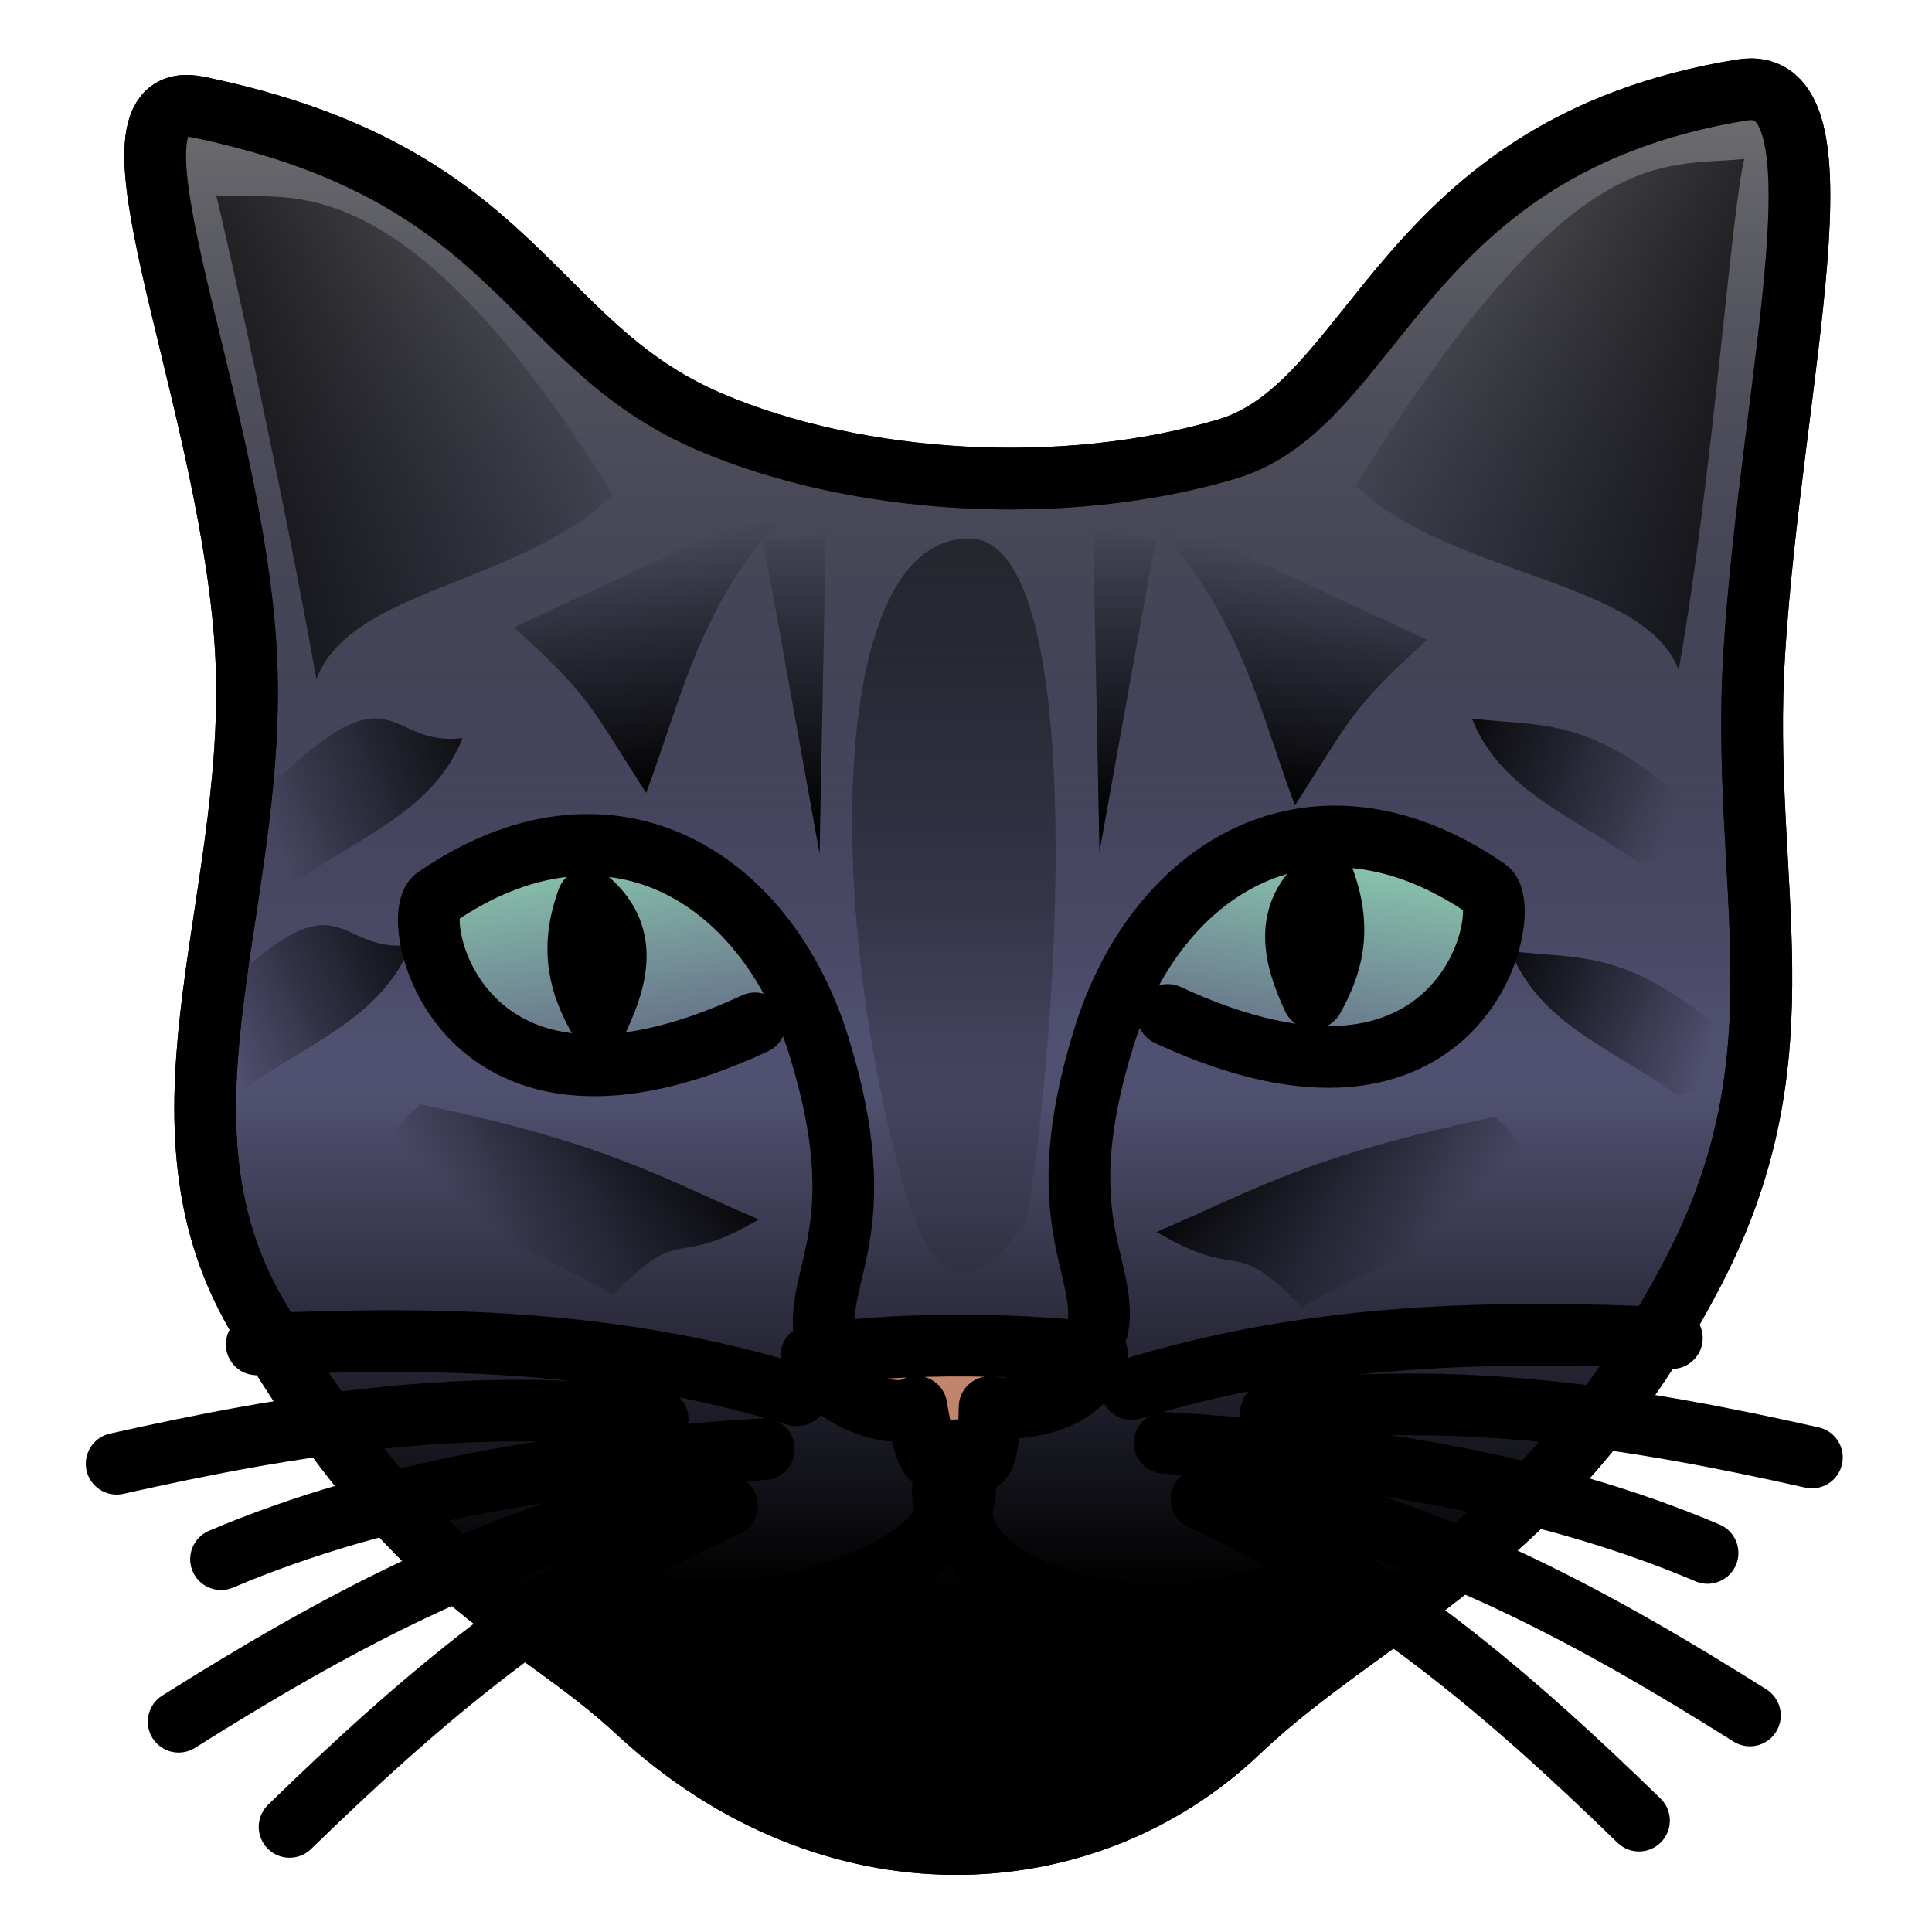
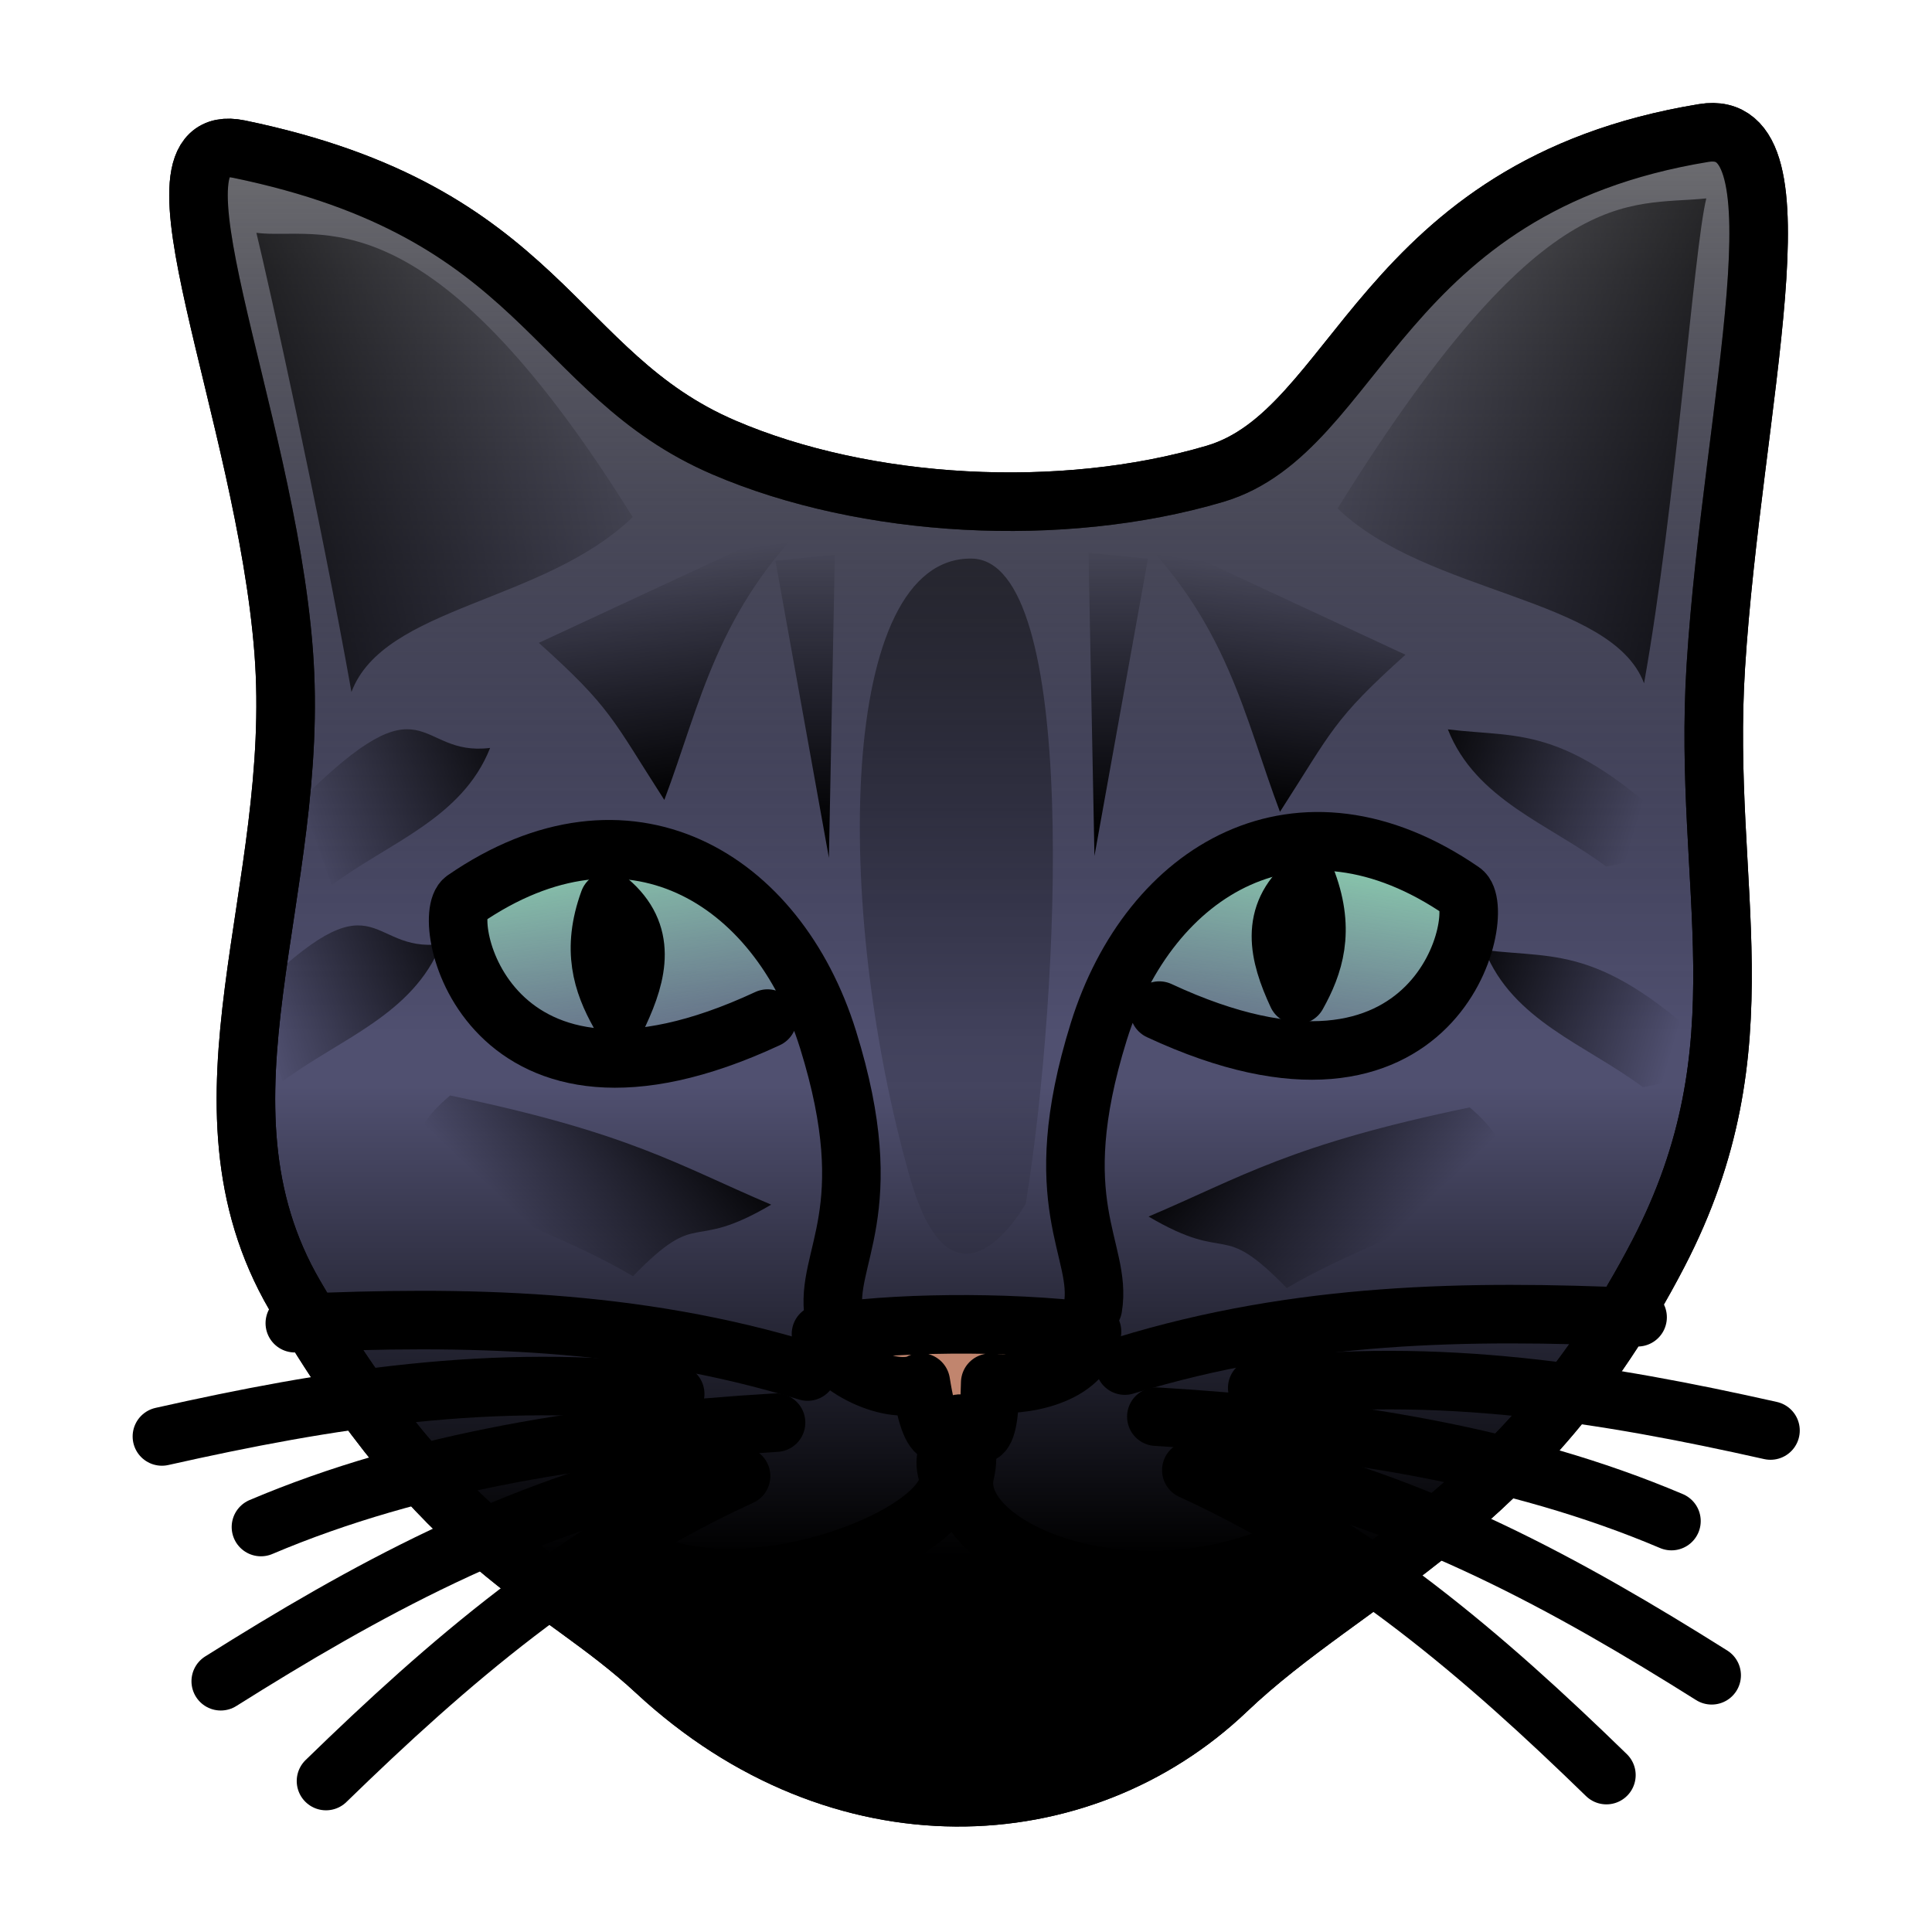
- <svg xmlns="http://www.w3.org/2000/svg" xmlns:xlink="http://www.w3.org/1999/xlink" overflow="hidden" viewBox="198 334 501 501" id="svg36220" version="1.0">
+ <svg xmlns="http://www.w3.org/2000/svg" xmlns:xlink="http://www.w3.org/1999/xlink" overflow="hidden" viewBox="184 321 528 528" id="svg36220" version="1.0">
  <defs id="defs36222">
    <linearGradient id="linearGradient3284">
      <stop style="stop-color:#808080;stop-opacity:1;" offset="0" id="stop3286" />
      <stop style="stop-color:#000000;stop-opacity:0;" offset="1" id="stop3288" />
    </linearGradient>
    <linearGradient id="linearGradient3268">
      <stop style="stop-color:#8accae;stop-opacity:1;" offset="0" id="stop3270" />
      <stop style="stop-color:#9fc1cd;stop-opacity:0;" offset="1" id="stop3272" />
    </linearGradient>
    <linearGradient id="linearGradient2305">
      <stop style="stop-color:#000000;stop-opacity:1;" offset="0" id="stop2307" />
      <stop style="stop-color:#000000;stop-opacity:0;" offset="1" id="stop2309" />
    </linearGradient>
    <linearGradient id="linearGradient2507">
      <stop style="stop-color:#000000;stop-opacity:1;" offset="0" id="stop2509" />
      <stop style="stop-color:#505070;stop-opacity:1;" offset="1" id="stop2511" />
    </linearGradient>
    <linearGradient xlink:href="#linearGradient2305" id="linearGradient2311" x1="2394.735" y1="-485" x2="2394.735" y2="-938.333" gradientUnits="userSpaceOnUse" gradientTransform="matrix(0.172296,0,0,0.172296,-8.565428,632.0951)" />
    <linearGradient xlink:href="#linearGradient2305" id="linearGradient2313" x1="2087.14" y1="-485" x2="2033.252" y2="-862.516" gradientUnits="userSpaceOnUse" gradientTransform="matrix(0.172296,0,0,0.172296,9.474464,623.1773)" />
    <linearGradient xlink:href="#linearGradient2305" id="linearGradient2317" gradientUnits="userSpaceOnUse" gradientTransform="matrix(1.681728e-2,-0.171473,0.171473,1.681728e-2,339.9256,1003.6)" x1="2470.081" y1="-364.988" x2="2309.711" y2="-733.761" />
    <linearGradient xlink:href="#linearGradient2305" id="linearGradient2323" gradientUnits="userSpaceOnUse" x1="2234.743" y1="-614.407" x2="1987.283" y2="-832.365" gradientTransform="matrix(6.907793e-3,-0.172157,0.172157,6.907793e-3,463.981,1009.366)" />
    <linearGradient xlink:href="#linearGradient2305" id="linearGradient2333" gradientUnits="userSpaceOnUse" x1="2087.14" y1="-485" x2="2033.252" y2="-862.516" gradientTransform="matrix(-0.172296,0,0,0.172296,889.8839,626.4261)" />
    <linearGradient xlink:href="#linearGradient2305" id="linearGradient2335" gradientUnits="userSpaceOnUse" gradientTransform="matrix(-0.172296,0,0,0.172296,902.2034,631.5868)" x1="2394.735" y1="-485" x2="2394.735" y2="-938.333" />
    <linearGradient xlink:href="#linearGradient2305" id="linearGradient2337" gradientUnits="userSpaceOnUse" gradientTransform="matrix(-1.681728e-2,-0.171473,-0.171473,1.681728e-2,554.3554,1005.224)" x1="2437.968" y1="-388.633" x2="2293.654" y2="-745.584" />
    <linearGradient xlink:href="#linearGradient2305" id="linearGradient2339" gradientUnits="userSpaceOnUse" gradientTransform="matrix(-6.907793e-3,-0.172157,-0.172157,6.907793e-3,428.6757,1012.614)" x1="2234.743" y1="-614.407" x2="1987.283" y2="-832.365" />
    <linearGradient xlink:href="#linearGradient2305" id="linearGradient2363" gradientUnits="userSpaceOnUse" x1="1647.14" y1="-382.909" x2="2633.252" y2="-582.909" gradientTransform="matrix(0.155805,0,0,0.155805,-41.94562,535.8173)" />
    <linearGradient xlink:href="#linearGradient2305" id="linearGradient2367" gradientUnits="userSpaceOnUse" gradientTransform="matrix(-0.155805,0,0,0.155805,948.4112,533.4479)" x1="1647.14" y1="-382.909" x2="2633.252" y2="-582.909" />
    <linearGradient xlink:href="#linearGradient2305" id="linearGradient3256" gradientUnits="userSpaceOnUse" gradientTransform="matrix(0.170105,-2.738572e-2,-2.738572e-2,-0.170105,25.9725,498.9411)" x1="2653.51" y1="1167.897" x2="2228.905" y2="-1469.516" />
    <linearGradient xlink:href="#linearGradient2305" id="linearGradient3260" gradientUnits="userSpaceOnUse" gradientTransform="matrix(-1.681728e-2,-0.171473,-0.171473,1.681728e-2,544.3032,944.911)" x1="2437.968" y1="-388.633" x2="2293.654" y2="-745.584" />
    <linearGradient xlink:href="#linearGradient2305" id="linearGradient3264" gradientUnits="userSpaceOnUse" gradientTransform="matrix(1.681728e-2,-0.171473,0.171473,1.681728e-2,353.3285,949.9882)" x1="2470.081" y1="-364.988" x2="2309.711" y2="-733.761" />
    <linearGradient xlink:href="#linearGradient3268" id="linearGradient3274" x1="337.506" y1="472.642" x2="352.788" y2="578.182" gradientUnits="userSpaceOnUse" gradientTransform="matrix(0.710798,0,0,0.710798,115.3628,215.2881)" />
    <linearGradient xlink:href="#linearGradient3268" id="linearGradient3278" gradientUnits="userSpaceOnUse" x1="337.506" y1="472.642" x2="352.788" y2="578.182" gradientTransform="matrix(-0.710798,0,0,0.710798,778.7826,216.4727)" />
    <linearGradient xlink:href="#linearGradient3284" id="linearGradient3290" x1="466.629" y1="160.42" x2="466.629" y2="546.33" gradientUnits="userSpaceOnUse" gradientTransform="matrix(0.710798,0,0,0.710798,115.3628,215.2882)" />
    <linearGradient xlink:href="#linearGradient2507" id="linearGradient3296" gradientUnits="userSpaceOnUse" x1="472.81" y1="747.087" x2="472.81" y2="566.33" gradientTransform="matrix(0.710798,0,0,0.710798,115.3628,215.2882)" />
  </defs>
  <g id="layer1">
    <path style="fill:url(#linearGradient3296);fill-opacity:1;fill-rule:evenodd;stroke:#000000;stroke-width:16;stroke-linecap:round;stroke-linejoin:round;stroke-miterlimit:4;stroke-dasharray:none;stroke-opacity:1" d="M 381.839,443.295 C 334.689,423.05 332.714,378.975 249.319,361.756 C 220.502,355.806 256.459,433.346 261.517,499.004 C 266.576,564.672 233.771,622.138 264.554,674.994 C 305.461,745.237 335.546,752.11 363.238,777.808 C 413.675,824.612 479.427,820.922 519.227,783.007 C 552.897,750.93 600.201,734.895 637.215,663.592 C 666.831,606.54 649.094,563.765 652.925,503.05 C 657.393,432.225 678.672,352.585 649.601,357.353 C 560.689,371.934 555.369,438.863 516.044,450.49 C 474.145,462.876 420.604,459.941 381.839,443.295 z " id="path3294" />
    <path id="path3280" d="M 381.839,443.295 C 334.689,423.05 332.714,378.975 249.319,361.756 C 220.502,355.806 256.459,433.346 261.517,499.004 C 266.576,564.672 233.771,622.138 264.554,674.994 C 305.461,745.237 335.546,752.11 363.238,777.808 C 413.675,824.612 479.427,820.922 519.227,783.007 C 552.897,750.93 600.201,734.895 637.215,663.592 C 666.831,606.54 649.094,563.765 652.925,503.05 C 657.393,432.225 678.672,352.585 649.601,357.353 C 560.689,371.934 555.369,438.863 516.044,450.49 C 474.145,462.876 420.604,459.941 381.839,443.295 z " style="fill:url(#linearGradient3290);fill-opacity:1;fill-rule:evenodd;stroke:#000000;stroke-width:16;stroke-linecap:round;stroke-linejoin:round;stroke-miterlimit:4;stroke-dasharray:none;stroke-opacity:1" />
    <path style="fill:url(#linearGradient3278);fill-opacity:1;fill-rule:evenodd;stroke:none;stroke-width:16;stroke-linecap:round;stroke-linejoin:round;stroke-miterlimit:4;stroke-dasharray:none;stroke-opacity:1" d="M 492.482,596.471 C 506.287,552.147 544.628,538.728 583.223,567.965 C 592.841,575.25 569.858,636.785 492.482,596.471 z " id="path3276" />
    <path id="path3266" d="M 401.663,595.287 C 387.858,550.962 349.518,537.543 310.922,566.78 C 301.305,574.066 324.287,635.6 401.663,595.287 z " style="fill:url(#linearGradient3274);fill-opacity:1;fill-rule:evenodd;stroke:none;stroke-width:16;stroke-linecap:round;stroke-linejoin:round;stroke-miterlimit:4;stroke-dasharray:none;stroke-opacity:1" />
    <path id="path2267" d="M 408.369,685.567 C 410.405,694.581 428.37,702.883 435.656,698.792 C 439.137,720.59 442.674,710.634 446.217,710.072 C 449.355,709.574 454.23,722.044 454.62,698.887 C 462.574,700.183 480.616,697.2 481.871,685.491 L 482.445,684.917 C 459.321,682.017 426.899,682.341 408.369,685.567 z " style="fill:#c1856e;fill-opacity:1;fill-rule:evenodd;stroke:#000000;stroke-width:16;stroke-linecap:round;stroke-linejoin:round;stroke-miterlimit:4;stroke-dasharray:none;stroke-opacity:1" />
    <path style="fill:none;fill-opacity:0.75;fill-rule:evenodd;stroke:#000000;stroke-width:16;stroke-linecap:round;stroke-linejoin:round;stroke-miterlimit:4;stroke-dasharray:none;stroke-opacity:1" d="M 404.706,695.829 C 357.065,681.205 310.698,680.584 264.572,682.62" id="path2281" />
    <path id="path2283" d="M 368.523,701.943 C 319.054,695.92 273.299,703.459 228.249,713.571" style="fill:none;fill-opacity:0.75;fill-rule:evenodd;stroke:#000000;stroke-width:16;stroke-linecap:round;stroke-linejoin:round;stroke-miterlimit:4;stroke-dasharray:none;stroke-opacity:1" />
    <path style="fill:none;fill-opacity:0.75;fill-rule:evenodd;stroke:#000000;stroke-width:16;stroke-linecap:round;stroke-linejoin:round;stroke-miterlimit:4;stroke-dasharray:none;stroke-opacity:1" d="M 396.088,709.79 C 346.342,712.758 297.815,720.277 255.316,738.323" id="path2285" />
    <path id="path2289" d="M 529.648,747.376 C 487.087,762.806 443.237,742.681 447.757,723.596 C 450.635,711.444 440.221,714.758 442.912,723.588 C 447.642,739.106 389.121,762.956 358.605,747.01" style="fill:none;fill-opacity:0.75;fill-rule:evenodd;stroke:#000000;stroke-width:16;stroke-linecap:round;stroke-linejoin:round;stroke-miterlimit:4;stroke-dasharray:none;stroke-opacity:1" />
    <path style="fill:none;fill-opacity:0.75;fill-rule:evenodd;stroke:#000000;stroke-width:16;stroke-linecap:round;stroke-linejoin:round;stroke-miterlimit:4;stroke-dasharray:none;stroke-opacity:1" d="M 411.902,680.502 C 409.246,664.573 425.05,652.463 410.294,605.086 C 396.489,560.761 355.612,535.993 310.922,566.78 C 303.707,571.751 316.932,635.164 393.768,599.373" id="path2291" />
    <path style="fill:#000000;fill-opacity:1;fill-rule:evenodd;stroke:#000000;stroke-width:16;stroke-linecap:round;stroke-linejoin:round;stroke-miterlimit:4;stroke-dasharray:none;stroke-opacity:1" d="M 350.426,567.245 C 360.86,576.11 358.385,586.827 353.22,597.929 C 348.609,589.649 345.587,580.528 350.426,567.245 z " id="path2293" />
    <path style="fill:url(#linearGradient2313);fill-opacity:1;fill-rule:evenodd;stroke:none;stroke-width:16;stroke-linecap:round;stroke-linejoin:round;stroke-miterlimit:4;stroke-dasharray:none;stroke-opacity:1" d="M 331.256,496.686 C 351.132,514.524 351.29,517.49 365.552,539.614 C 375.388,513.578 379.806,487.542 406.903,461.506 L 331.256,496.686 z " id="path2299" />
    <path style="fill:url(#linearGradient2311);fill-opacity:1;fill-rule:evenodd;stroke:none;stroke-width:16;stroke-linecap:round;stroke-linejoin:round;stroke-miterlimit:4;stroke-dasharray:none;stroke-opacity:1" d="M 395.915,474.214 L 410.535,555.435 L 412.159,472.59 L 395.915,474.214 z " id="path2303" />
    <path id="path2315" d="M 261.265,616.505 C 276.661,604.981 296.929,598.329 304.539,579.019 C 284.029,581.552 287.673,558.682 252.948,593.173 L 261.265,616.505 z " style="fill:url(#linearGradient2317);fill-opacity:1;fill-rule:evenodd;stroke:none;stroke-width:16;stroke-linecap:round;stroke-linejoin:round;stroke-miterlimit:4;stroke-dasharray:none;stroke-opacity:1" />
    <path id="path2321" d="M 356.991,669.776 C 375.611,650.631 372.083,663.588 394.761,650.224 C 369.141,639.352 356.298,630.645 307.004,620.394 C 278.725,644.255 323.606,650.026 356.991,669.776 z " style="fill:url(#linearGradient2323);fill-opacity:1;fill-rule:evenodd;stroke:none;stroke-width:16;stroke-linecap:round;stroke-linejoin:round;stroke-miterlimit:4;stroke-dasharray:none;stroke-opacity:1" />
    <path id="path2325" d="M 568.102,499.935 C 548.227,517.772 548.068,520.739 533.806,542.863 C 523.97,516.827 519.553,490.791 492.455,464.755 L 568.102,499.935 z " style="fill:url(#linearGradient2333);fill-opacity:1;fill-rule:evenodd;stroke:none;stroke-width:16;stroke-linecap:round;stroke-linejoin:round;stroke-miterlimit:4;stroke-dasharray:none;stroke-opacity:1" />
    <path id="path2327" d="M 497.723,473.706 L 483.104,554.927 L 481.479,472.081 L 497.723,473.706 z " style="fill:url(#linearGradient2335);fill-opacity:1;fill-rule:evenodd;stroke:none;stroke-width:16;stroke-linecap:round;stroke-linejoin:round;stroke-miterlimit:4;stroke-dasharray:none;stroke-opacity:1" />
    <path style="fill:url(#linearGradient2337);fill-opacity:1;fill-rule:evenodd;stroke:none;stroke-width:16;stroke-linecap:round;stroke-linejoin:round;stroke-miterlimit:4;stroke-dasharray:none;stroke-opacity:1" d="M 633.016,618.129 C 617.62,606.606 597.352,599.954 589.742,580.643 C 610.252,583.177 622.69,578.685 657.414,613.175 L 633.016,618.129 z " id="path2329" />
    <path style="fill:url(#linearGradient2339);fill-opacity:1;fill-rule:evenodd;stroke:none;stroke-width:16;stroke-linecap:round;stroke-linejoin:round;stroke-miterlimit:4;stroke-dasharray:none;stroke-opacity:1" d="M 535.666,673.025 C 517.046,653.88 520.574,666.836 497.896,653.473 C 523.516,642.6 536.358,633.894 585.653,623.643 C 613.932,647.504 569.051,653.275 535.666,673.025 z " id="path2331" />
    <path style="fill:none;fill-opacity:0.75;fill-rule:evenodd;stroke:#000000;stroke-width:16;stroke-linecap:round;stroke-linejoin:round;stroke-miterlimit:4;stroke-dasharray:none;stroke-opacity:1" d="M 386.531,724.412 C 341.226,745.173 306.186,775.546 273.093,807.742" id="path2341" />
    <path style="fill:none;fill-opacity:0.75;fill-rule:evenodd;stroke:#000000;stroke-width:16;stroke-linecap:round;stroke-linejoin:round;stroke-miterlimit:4;stroke-dasharray:none;stroke-opacity:1" d="M 372.655,722.641 C 324.016,733.492 283.41,755.886 244.327,780.468" id="path2343" />
    <path id="path2345" d="M 491.405,694.205 C 539.046,679.58 585.413,678.96 631.54,680.995" style="fill:none;fill-opacity:0.75;fill-rule:evenodd;stroke:#000000;stroke-width:16;stroke-linecap:round;stroke-linejoin:round;stroke-miterlimit:4;stroke-dasharray:none;stroke-opacity:1" />
    <path style="fill:none;fill-opacity:0.75;fill-rule:evenodd;stroke:#000000;stroke-width:16;stroke-linecap:round;stroke-linejoin:round;stroke-miterlimit:4;stroke-dasharray:none;stroke-opacity:1" d="M 527.588,700.318 C 577.057,694.295 622.812,701.835 667.862,711.946" id="path2347" />
    <path id="path2349" d="M 500.023,708.165 C 549.769,711.133 598.296,718.653 640.795,736.698" style="fill:none;fill-opacity:0.75;fill-rule:evenodd;stroke:#000000;stroke-width:16;stroke-linecap:round;stroke-linejoin:round;stroke-miterlimit:4;stroke-dasharray:none;stroke-opacity:1" />
    <path id="path2351" d="M 509.58,722.788 C 554.885,743.549 589.925,773.922 623.018,806.118" style="fill:none;fill-opacity:0.75;fill-rule:evenodd;stroke:#000000;stroke-width:16;stroke-linecap:round;stroke-linejoin:round;stroke-miterlimit:4;stroke-dasharray:none;stroke-opacity:1" />
    <path id="path2353" d="M 523.456,721.016 C 572.095,731.868 612.701,754.261 651.784,778.843" style="fill:none;fill-opacity:0.75;fill-rule:evenodd;stroke:#000000;stroke-width:16;stroke-linecap:round;stroke-linejoin:round;stroke-miterlimit:4;stroke-dasharray:none;stroke-opacity:1" />
    <path id="path2361" d="M 254.067,384.624 C 257.499,398.677 271.308,461.02 280.05,510.11 C 288.945,486.566 332.41,485.873 356.913,462.329 C 300.703,371.886 270.913,386.874 254.067,384.624 z " style="fill:url(#linearGradient2363);fill-opacity:1;fill-rule:evenodd;stroke:none;stroke-width:16;stroke-linecap:round;stroke-linejoin:round;stroke-miterlimit:4;stroke-dasharray:none;stroke-opacity:1" />
    <path style="fill:url(#linearGradient2367);fill-opacity:1;fill-rule:evenodd;stroke:none;stroke-width:16;stroke-linecap:round;stroke-linejoin:round;stroke-miterlimit:4;stroke-dasharray:none;stroke-opacity:1" d="M 650.316,375.219 C 646.885,389.272 642.049,458.65 633.307,507.74 C 624.412,484.196 574.055,483.504 549.551,459.96 C 605.761,369.516 628.732,377.469 650.316,375.219 z " id="path2365" />
    <path id="path3250" d="M 482.684,678.319 C 485.339,662.39 469.535,650.28 484.292,602.903 C 498.097,558.578 538.973,533.81 583.663,564.598 C 590.879,569.569 577.654,632.981 500.818,597.19" style="fill:none;fill-opacity:0.75;fill-rule:evenodd;stroke:#000000;stroke-width:16;stroke-linecap:round;stroke-linejoin:round;stroke-miterlimit:4;stroke-dasharray:none;stroke-opacity:1" />
    <path id="path3252" d="M 541.317,562.219 C 530.883,571.084 533.357,581.801 538.523,592.903 C 543.134,584.623 546.156,575.502 541.317,562.219 z " style="fill:#000000;fill-opacity:1;fill-rule:evenodd;stroke:#000000;stroke-width:16;stroke-linecap:round;stroke-linejoin:round;stroke-miterlimit:4;stroke-dasharray:none;stroke-opacity:1" />
    <path style="fill:url(#linearGradient3256);fill-opacity:1;fill-rule:evenodd;stroke:none;stroke-width:16;stroke-linecap:round;stroke-linejoin:round;stroke-miterlimit:4;stroke-dasharray:none;stroke-opacity:1" d="M 432.635,642.65 C 411.651,568.753 413.053,473.123 449.56,473.657 C 478.843,474.1 473.873,591.195 464.332,649.964 C 464.332,649.964 444.697,685.124 432.635,642.65 z " id="path3254" />
    <path id="path3258" d="M 622.964,557.816 C 607.568,546.292 587.3,539.64 579.69,520.33 C 600.2,522.863 612.637,518.372 647.362,552.862 L 622.964,557.816 z " style="fill:url(#linearGradient3260);fill-opacity:1;fill-rule:evenodd;stroke:none;stroke-width:16;stroke-linecap:round;stroke-linejoin:round;stroke-miterlimit:4;stroke-dasharray:none;stroke-opacity:1" />
    <path style="fill:url(#linearGradient3264);fill-opacity:1;fill-rule:evenodd;stroke:none;stroke-width:16;stroke-linecap:round;stroke-linejoin:round;stroke-miterlimit:4;stroke-dasharray:none;stroke-opacity:1" d="M 274.668,562.893 C 290.064,551.369 310.332,544.717 317.942,525.407 C 297.432,527.94 301.075,505.07 266.351,539.561 L 274.668,562.893 z " id="path3262" />
  </g>
</svg>
